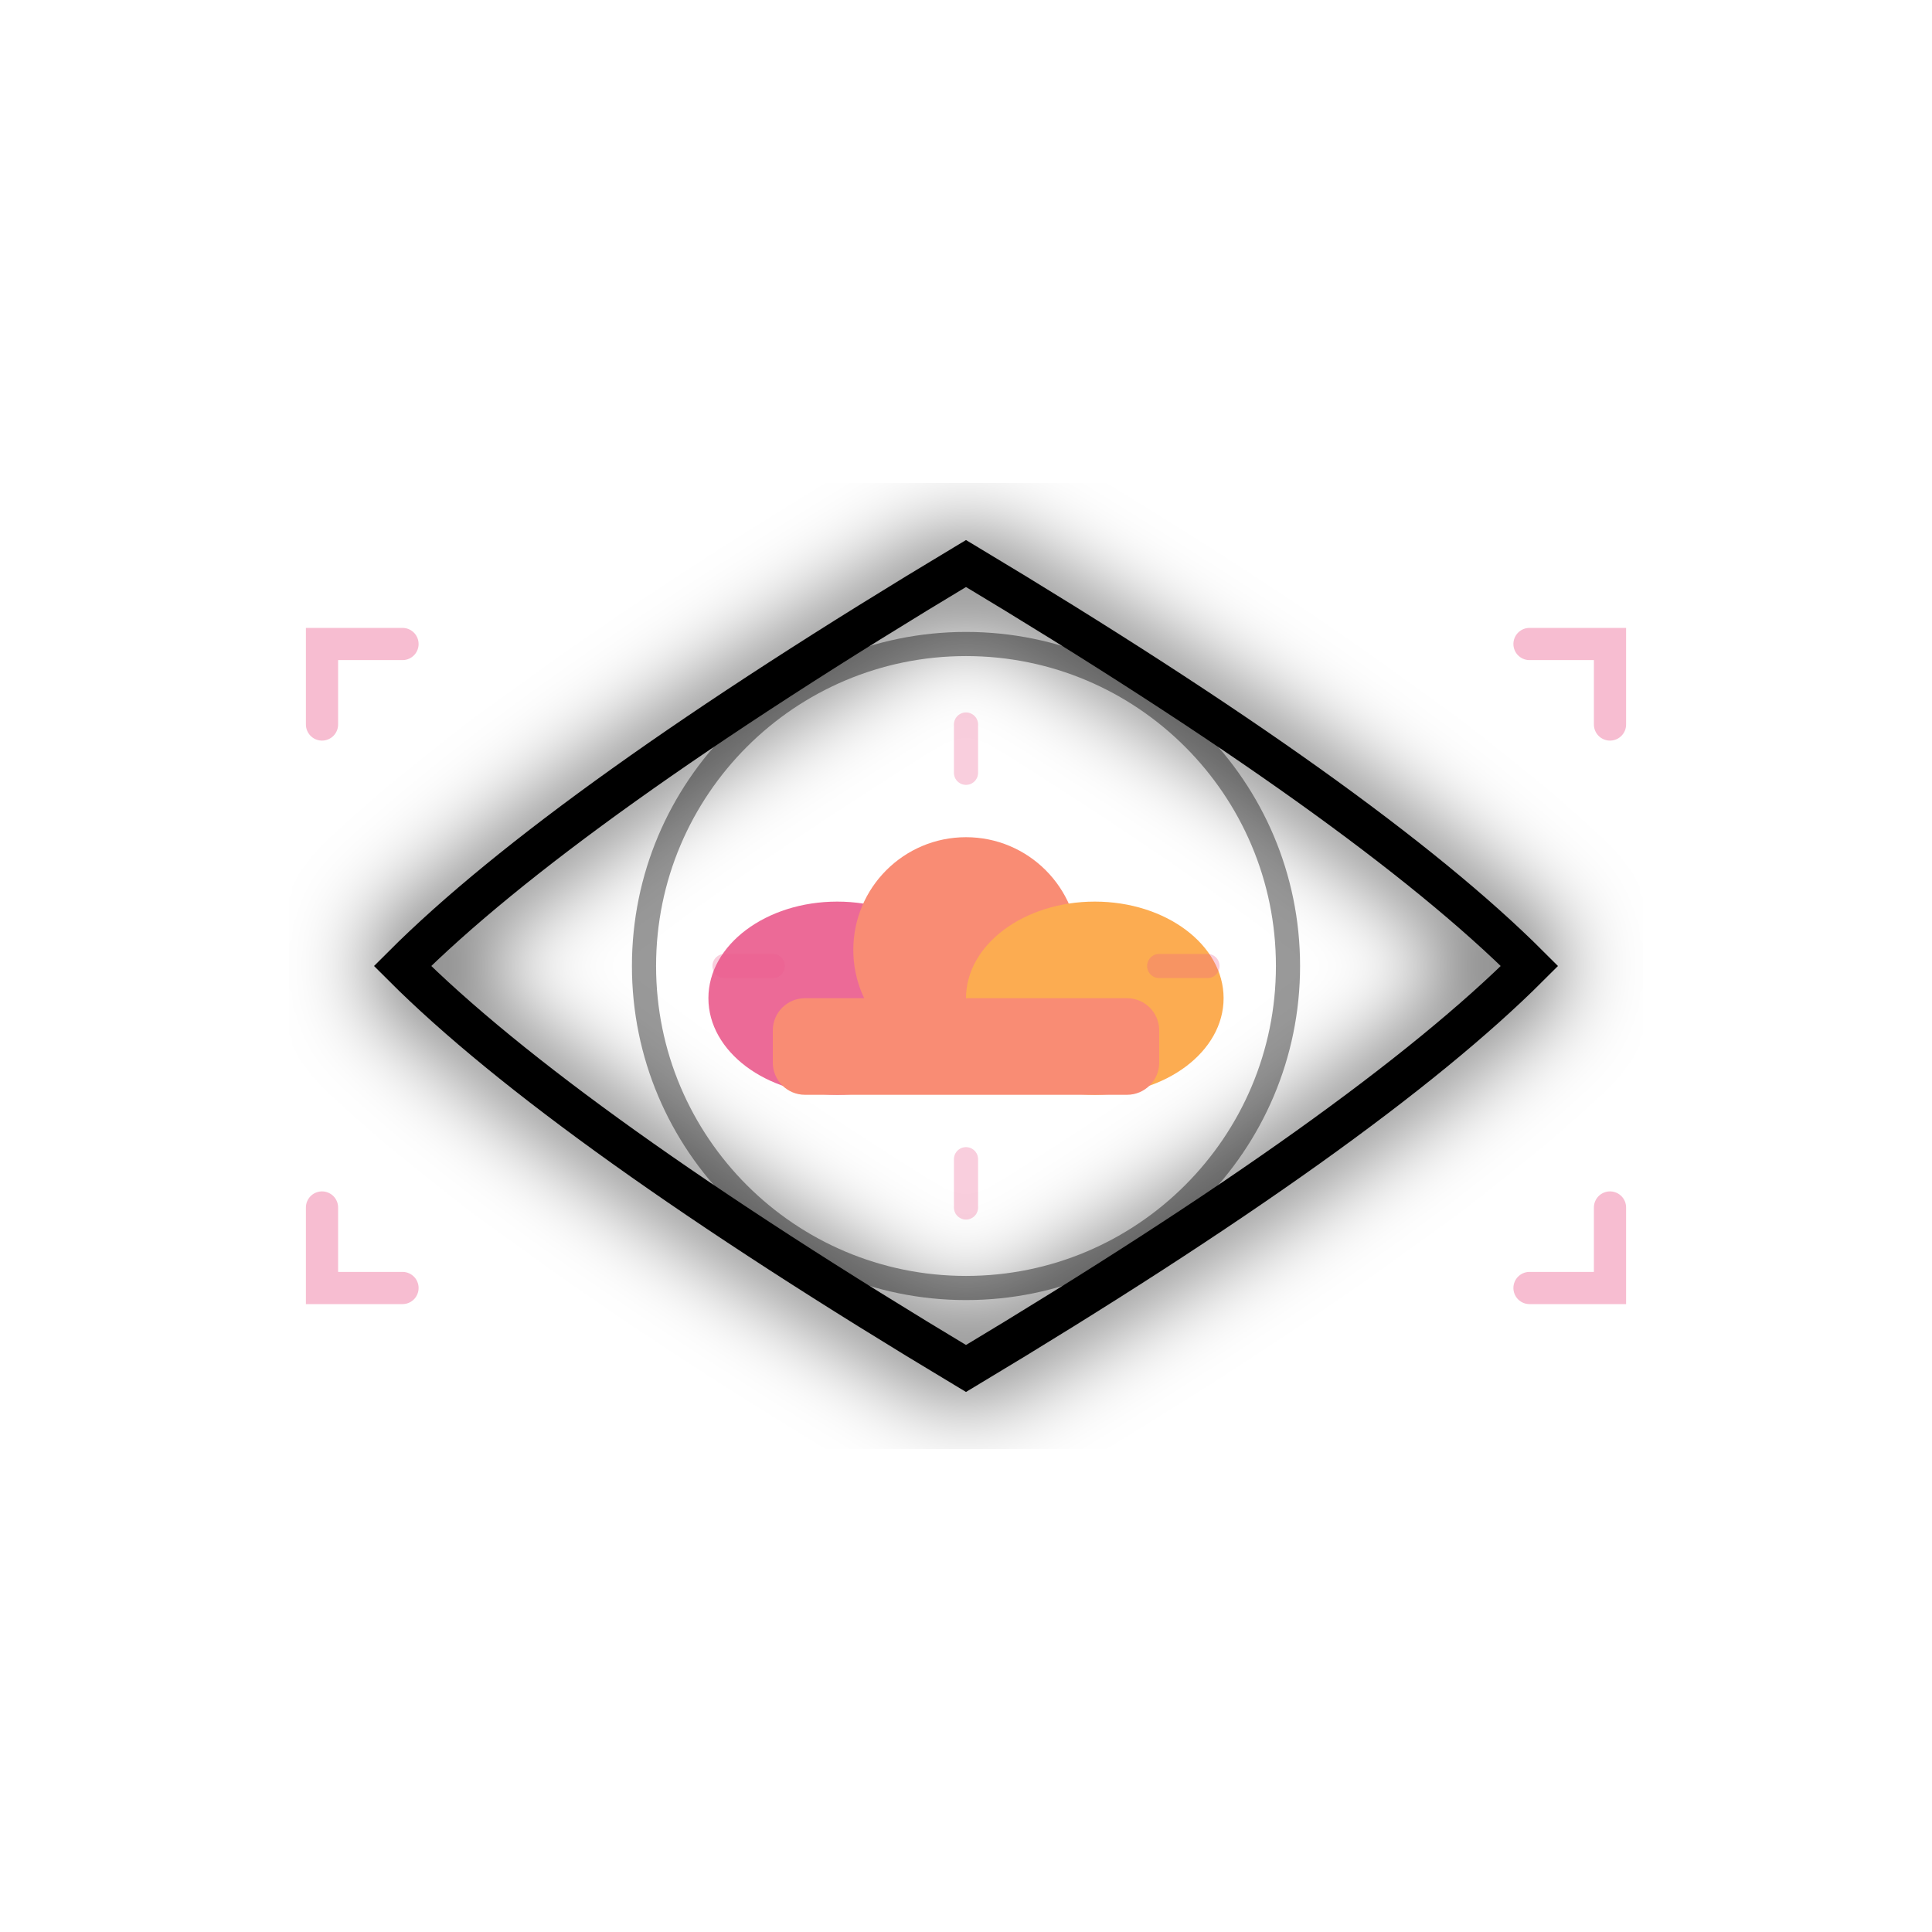
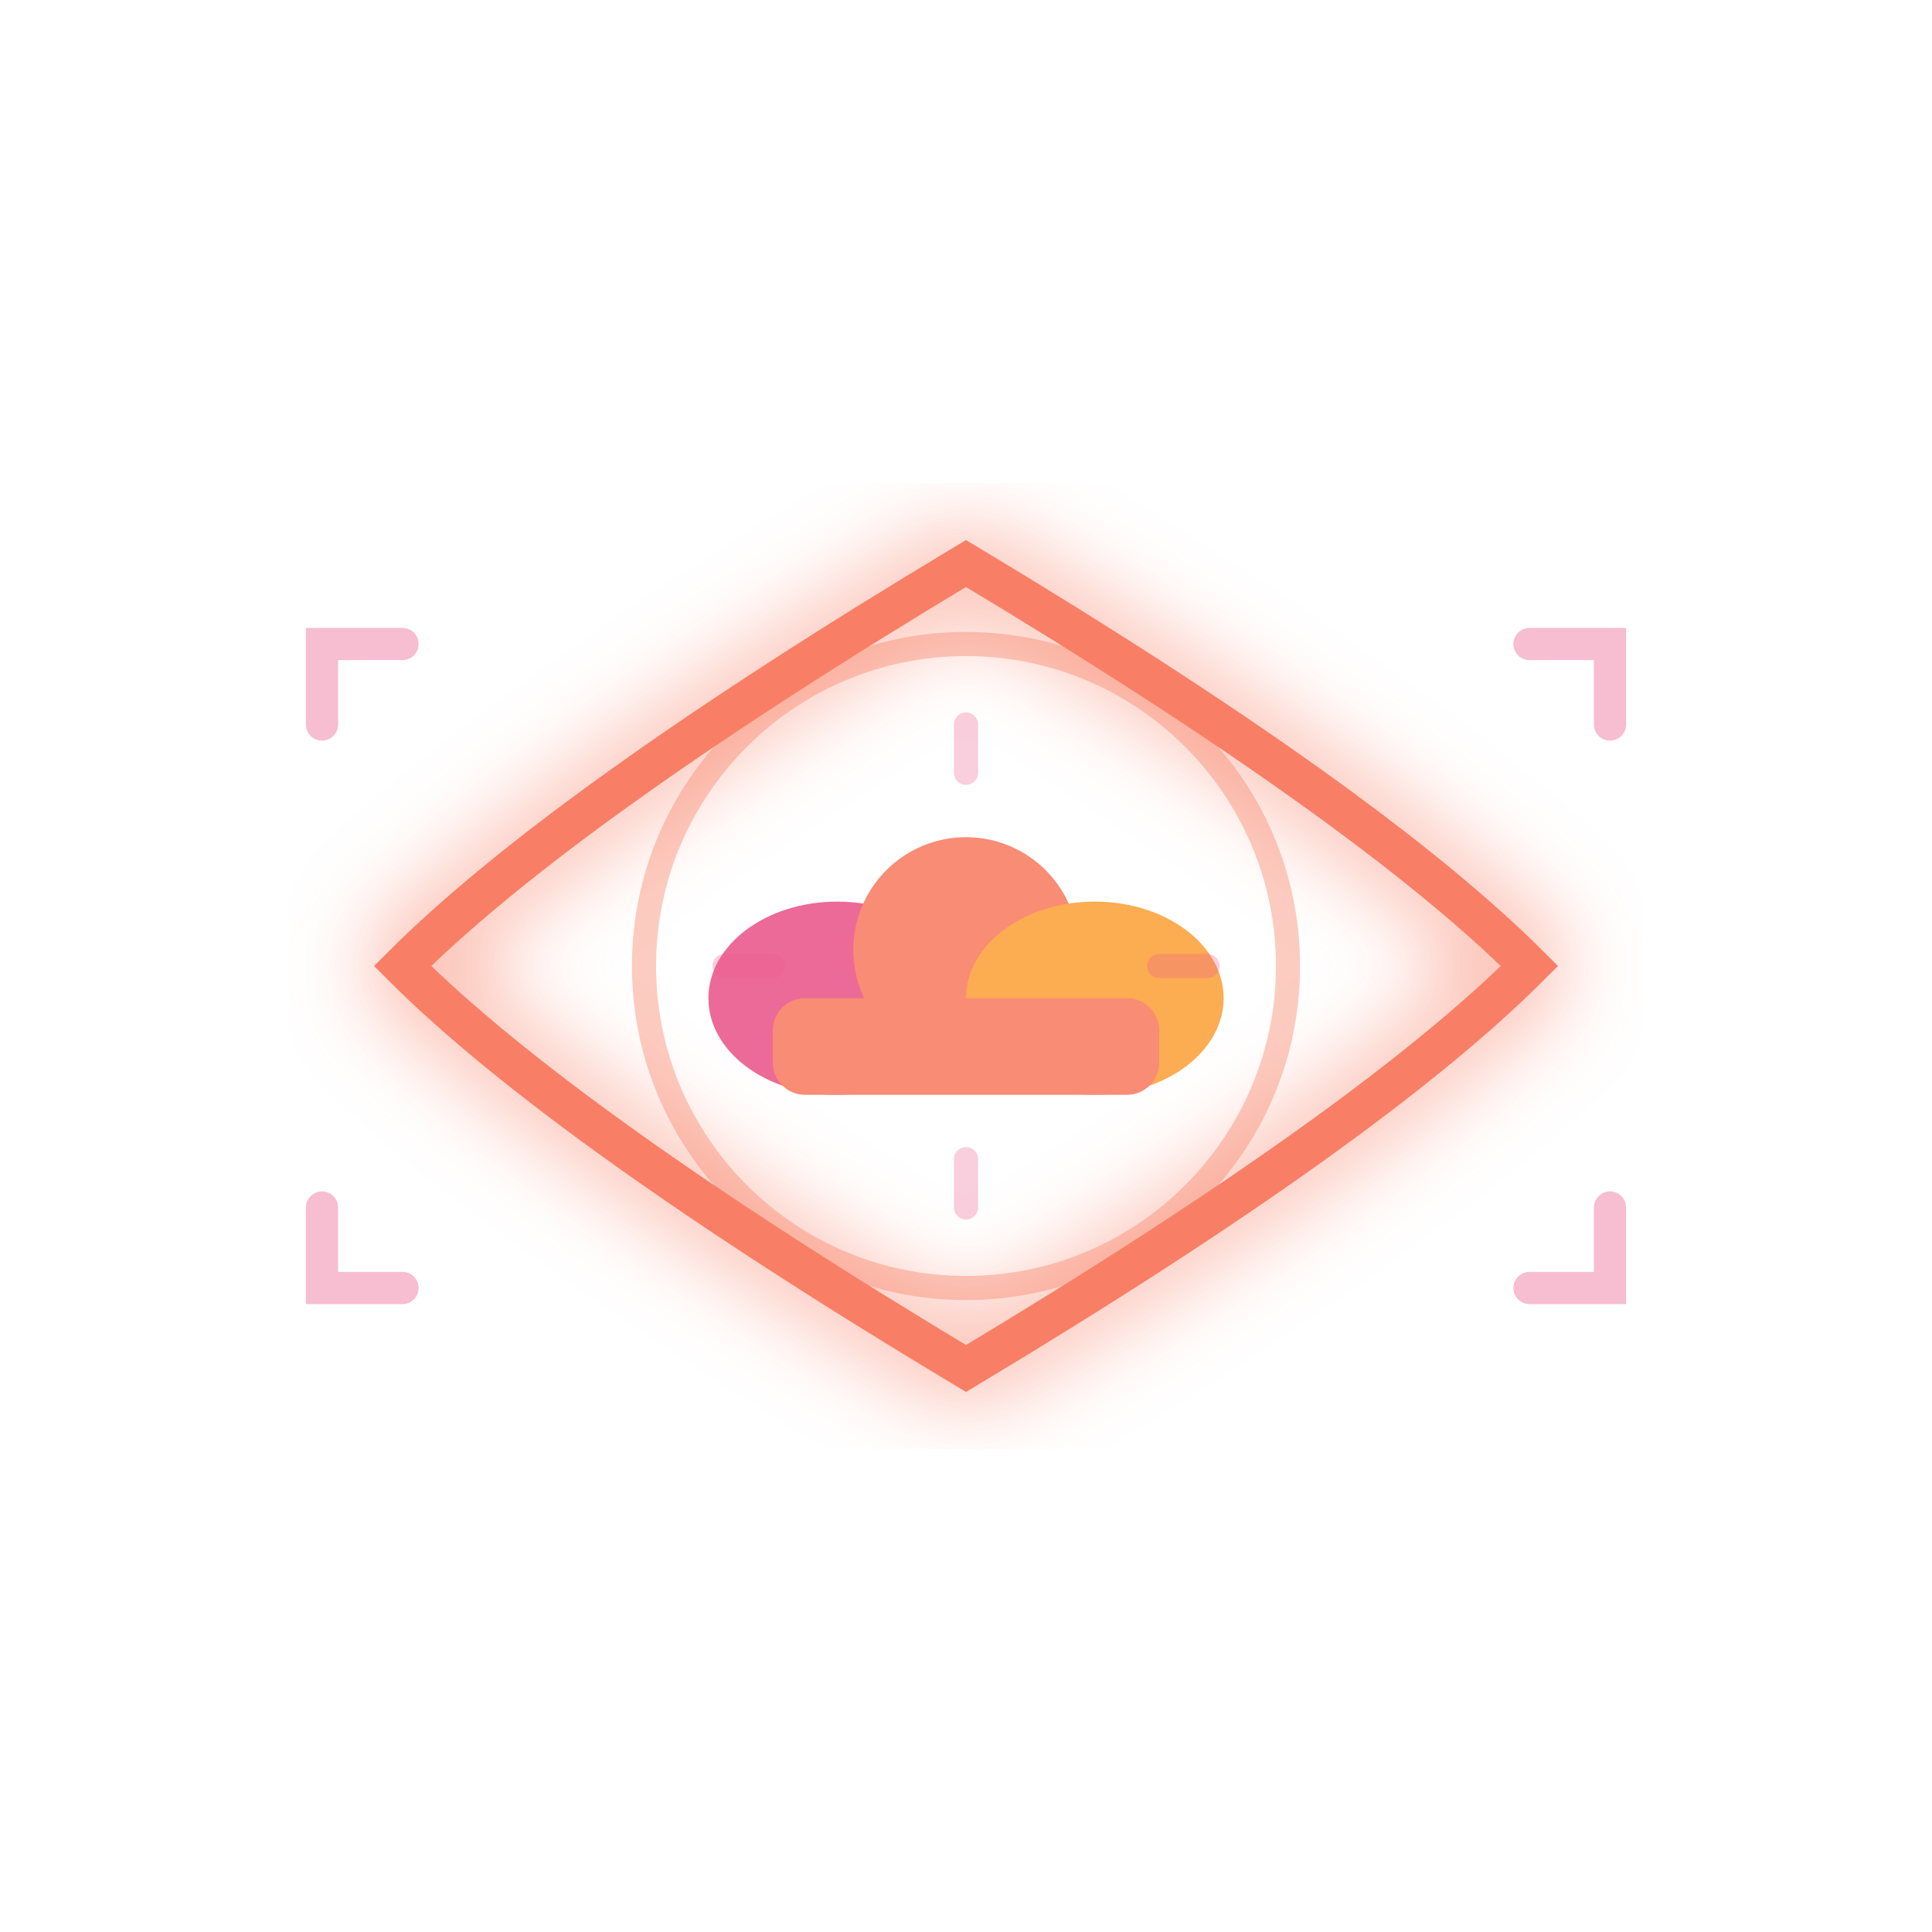
<svg xmlns="http://www.w3.org/2000/svg" width="120" height="120" viewBox="0 0 120 120" fill="none">
  <defs>
    <linearGradient id="eyeGradient-light" x1="0%" y1="0%" x2="100%" y2="100%">
      <stop offset="0%" stopColor="#ea5a8c" />
      <stop offset="100%" stopColor="#fca33e" />
    </linearGradient>
    <filter id="eyeGlow-light">
      <feGaussianBlur stdDeviation="3" result="coloredBlur" />
      <feMerge>
        <feMergeNode in="coloredBlur" />
        <feMergeNode in="SourceGraphic" />
      </feMerge>
    </filter>
  </defs>
-   <path d="M 60 35 Q 85 50 95 60 Q 85 70 60 85 Q 35 70 25 60 Q 35 50 60 35 Z" stroke="url(#eyeGradient-light)" stroke-width="2.5" fill="none" filter="url(#eyeGlow-light)" />
+   <path d="M 60 35 Q 85 50 95 60 Q 85 70 60 85 Q 35 70 25 60 Q 35 50 60 35 Z" stroke="#f87f65" stroke-width="2.5" fill="none" filter="url(#eyeGlow-light)" />
  <g opacity="0.9">
    <ellipse cx="52" cy="62" rx="8" ry="6" fill="#ea5a8c" />
    <ellipse cx="60" cy="59" rx="7" ry="7" fill="#f87f65" />
    <ellipse cx="68" cy="62" rx="8" ry="6" fill="#fca33e" />
    <rect x="48" y="62" width="24" height="6" rx="2" fill="#f87f65" />
  </g>
-   <circle cx="60" cy="60" r="20" stroke="url(#eyeGradient-light)" stroke-width="1.5" fill="none" opacity="0.4" />
+   <circle cx="60" cy="60" r="20" stroke="#f87f65" stroke-width="1.5" fill="none" opacity="0.4" />
  <g opacity="0.3" stroke="#ea5a8c" stroke-width="1.5" stroke-linecap="round">
    <line x1="60" y1="45" x2="60" y2="48" />
    <line x1="60" y1="72" x2="60" y2="75" />
    <line x1="45" y1="60" x2="48" y2="60" />
    <line x1="72" y1="60" x2="75" y2="60" />
  </g>
  <g opacity="0.4" stroke="#ea5a8c" stroke-width="2" stroke-linecap="round">
    <path d="M 20 45 L 20 40 L 25 40" />
    <path d="M 100 45 L 100 40 L 95 40" />
    <path d="M 20 75 L 20 80 L 25 80" />
    <path d="M 100 75 L 100 80 L 95 80" />
  </g>
</svg>
